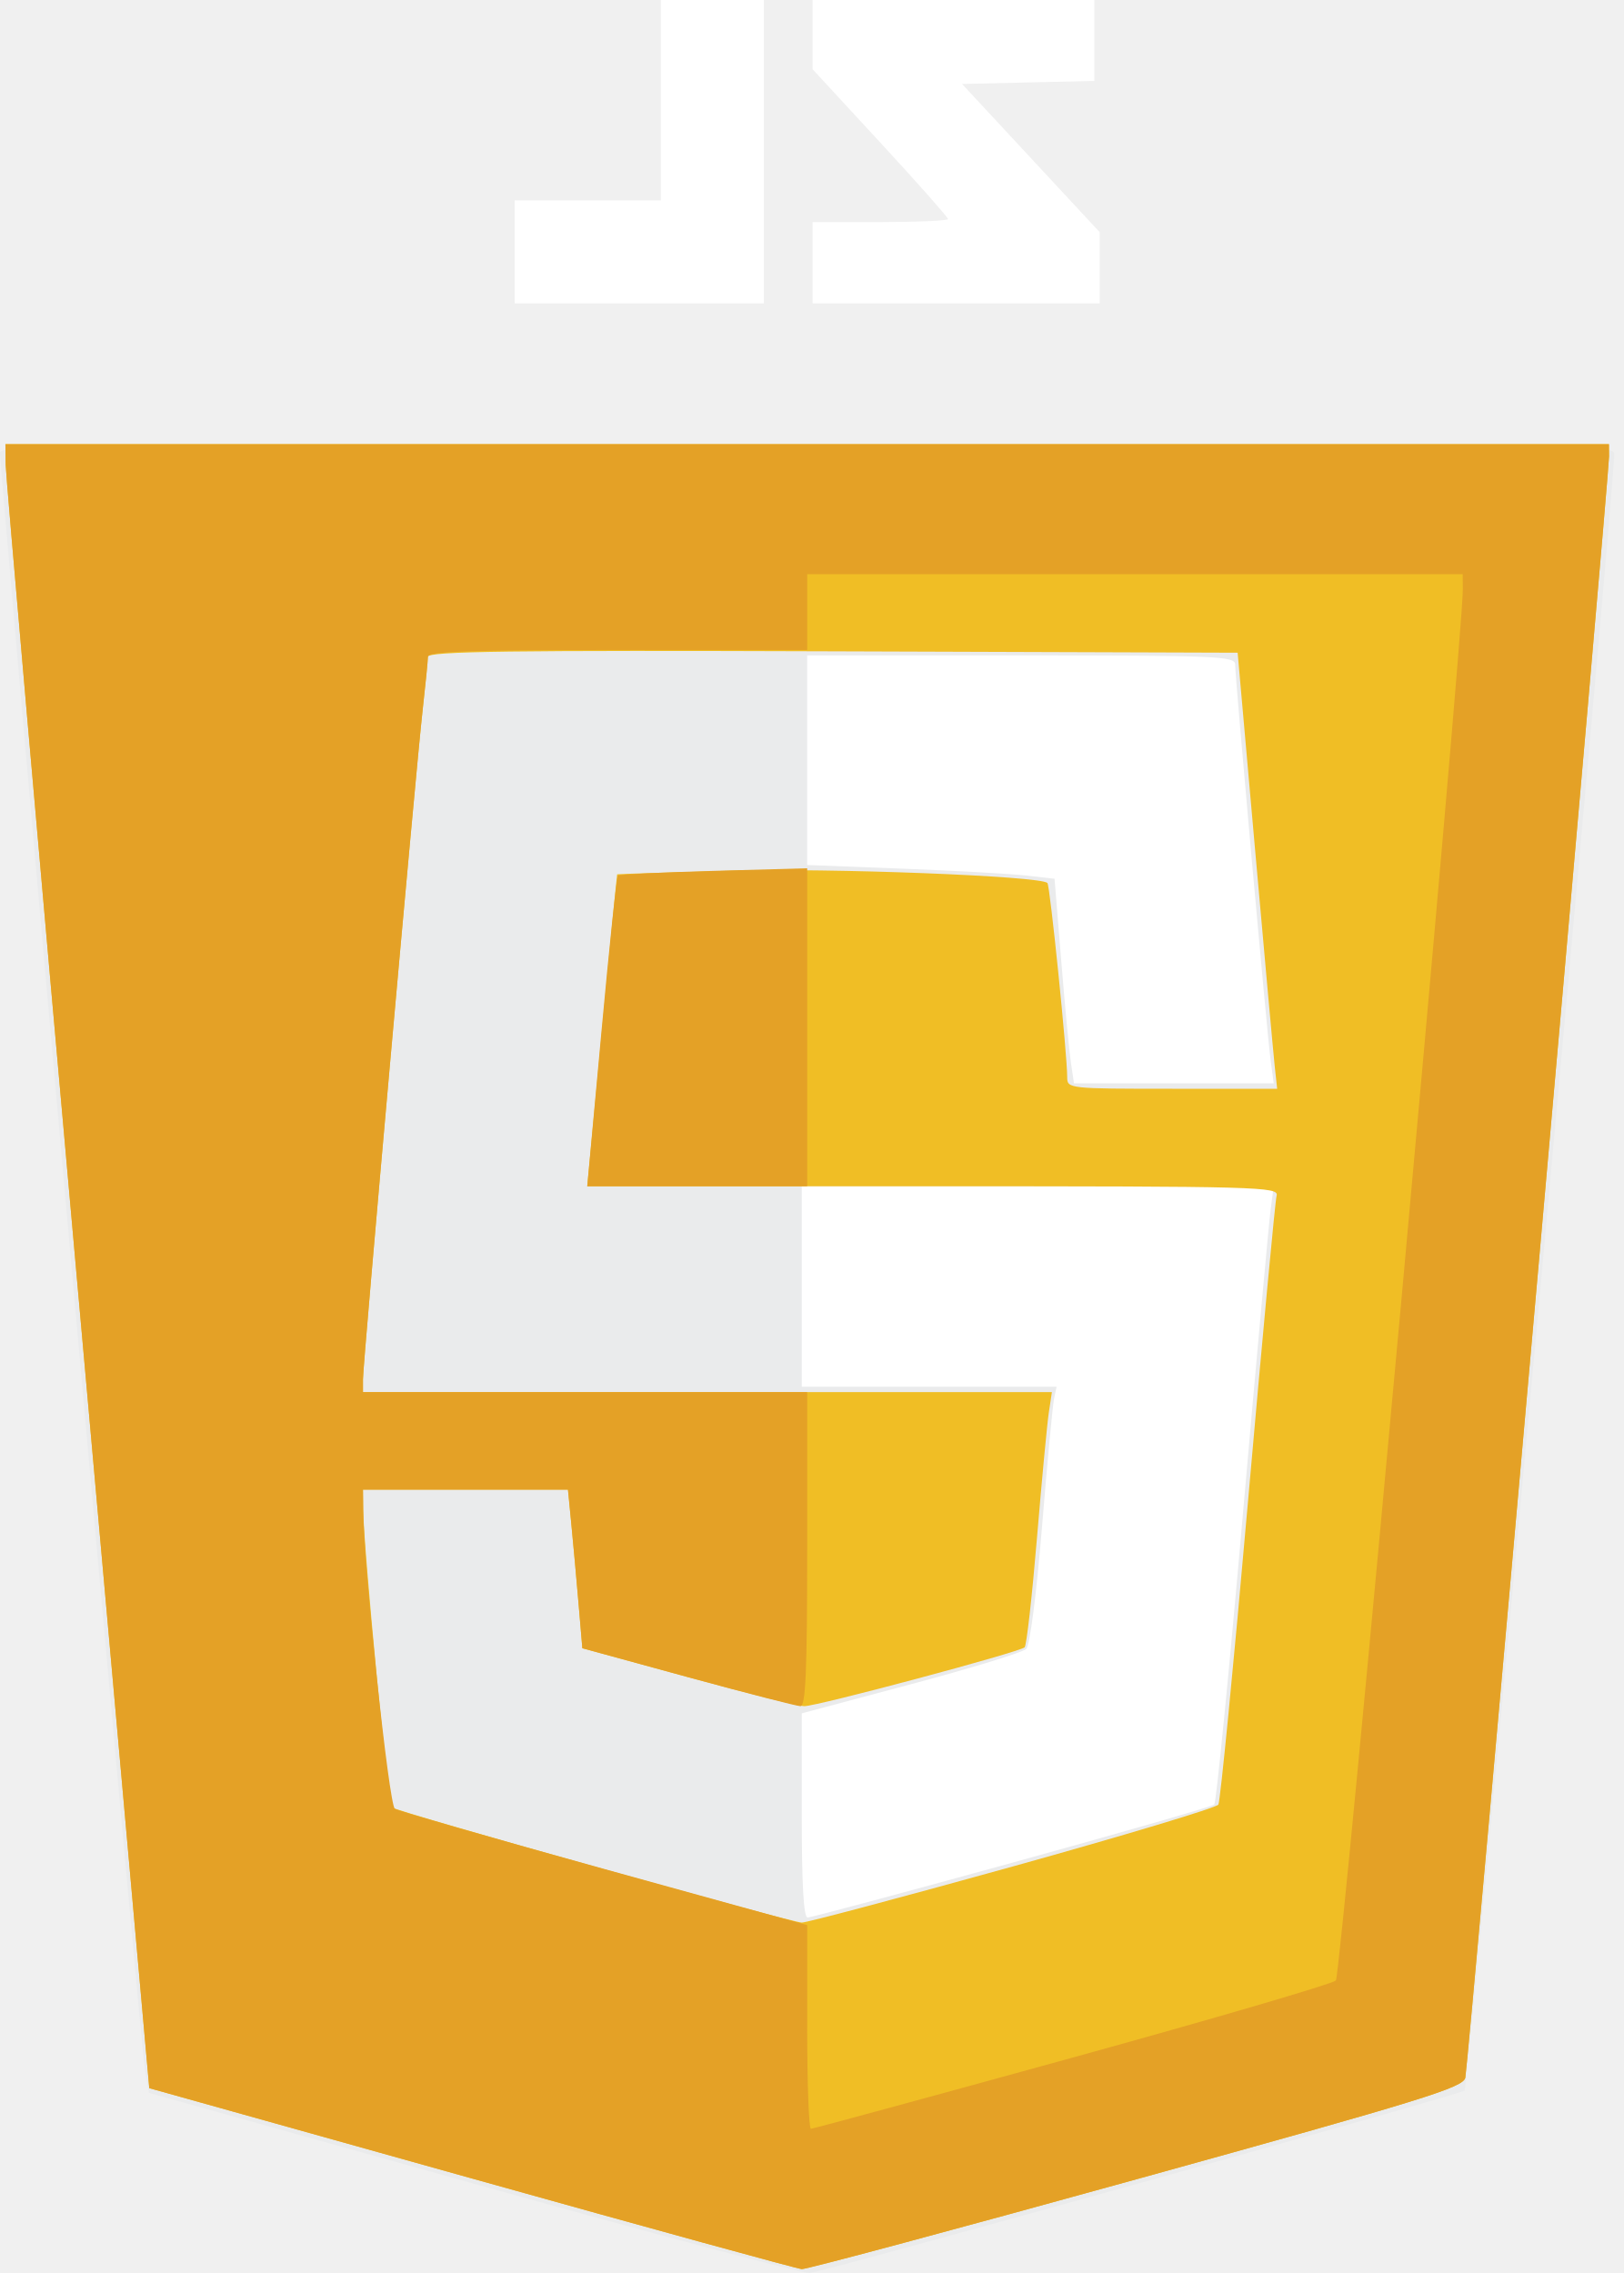
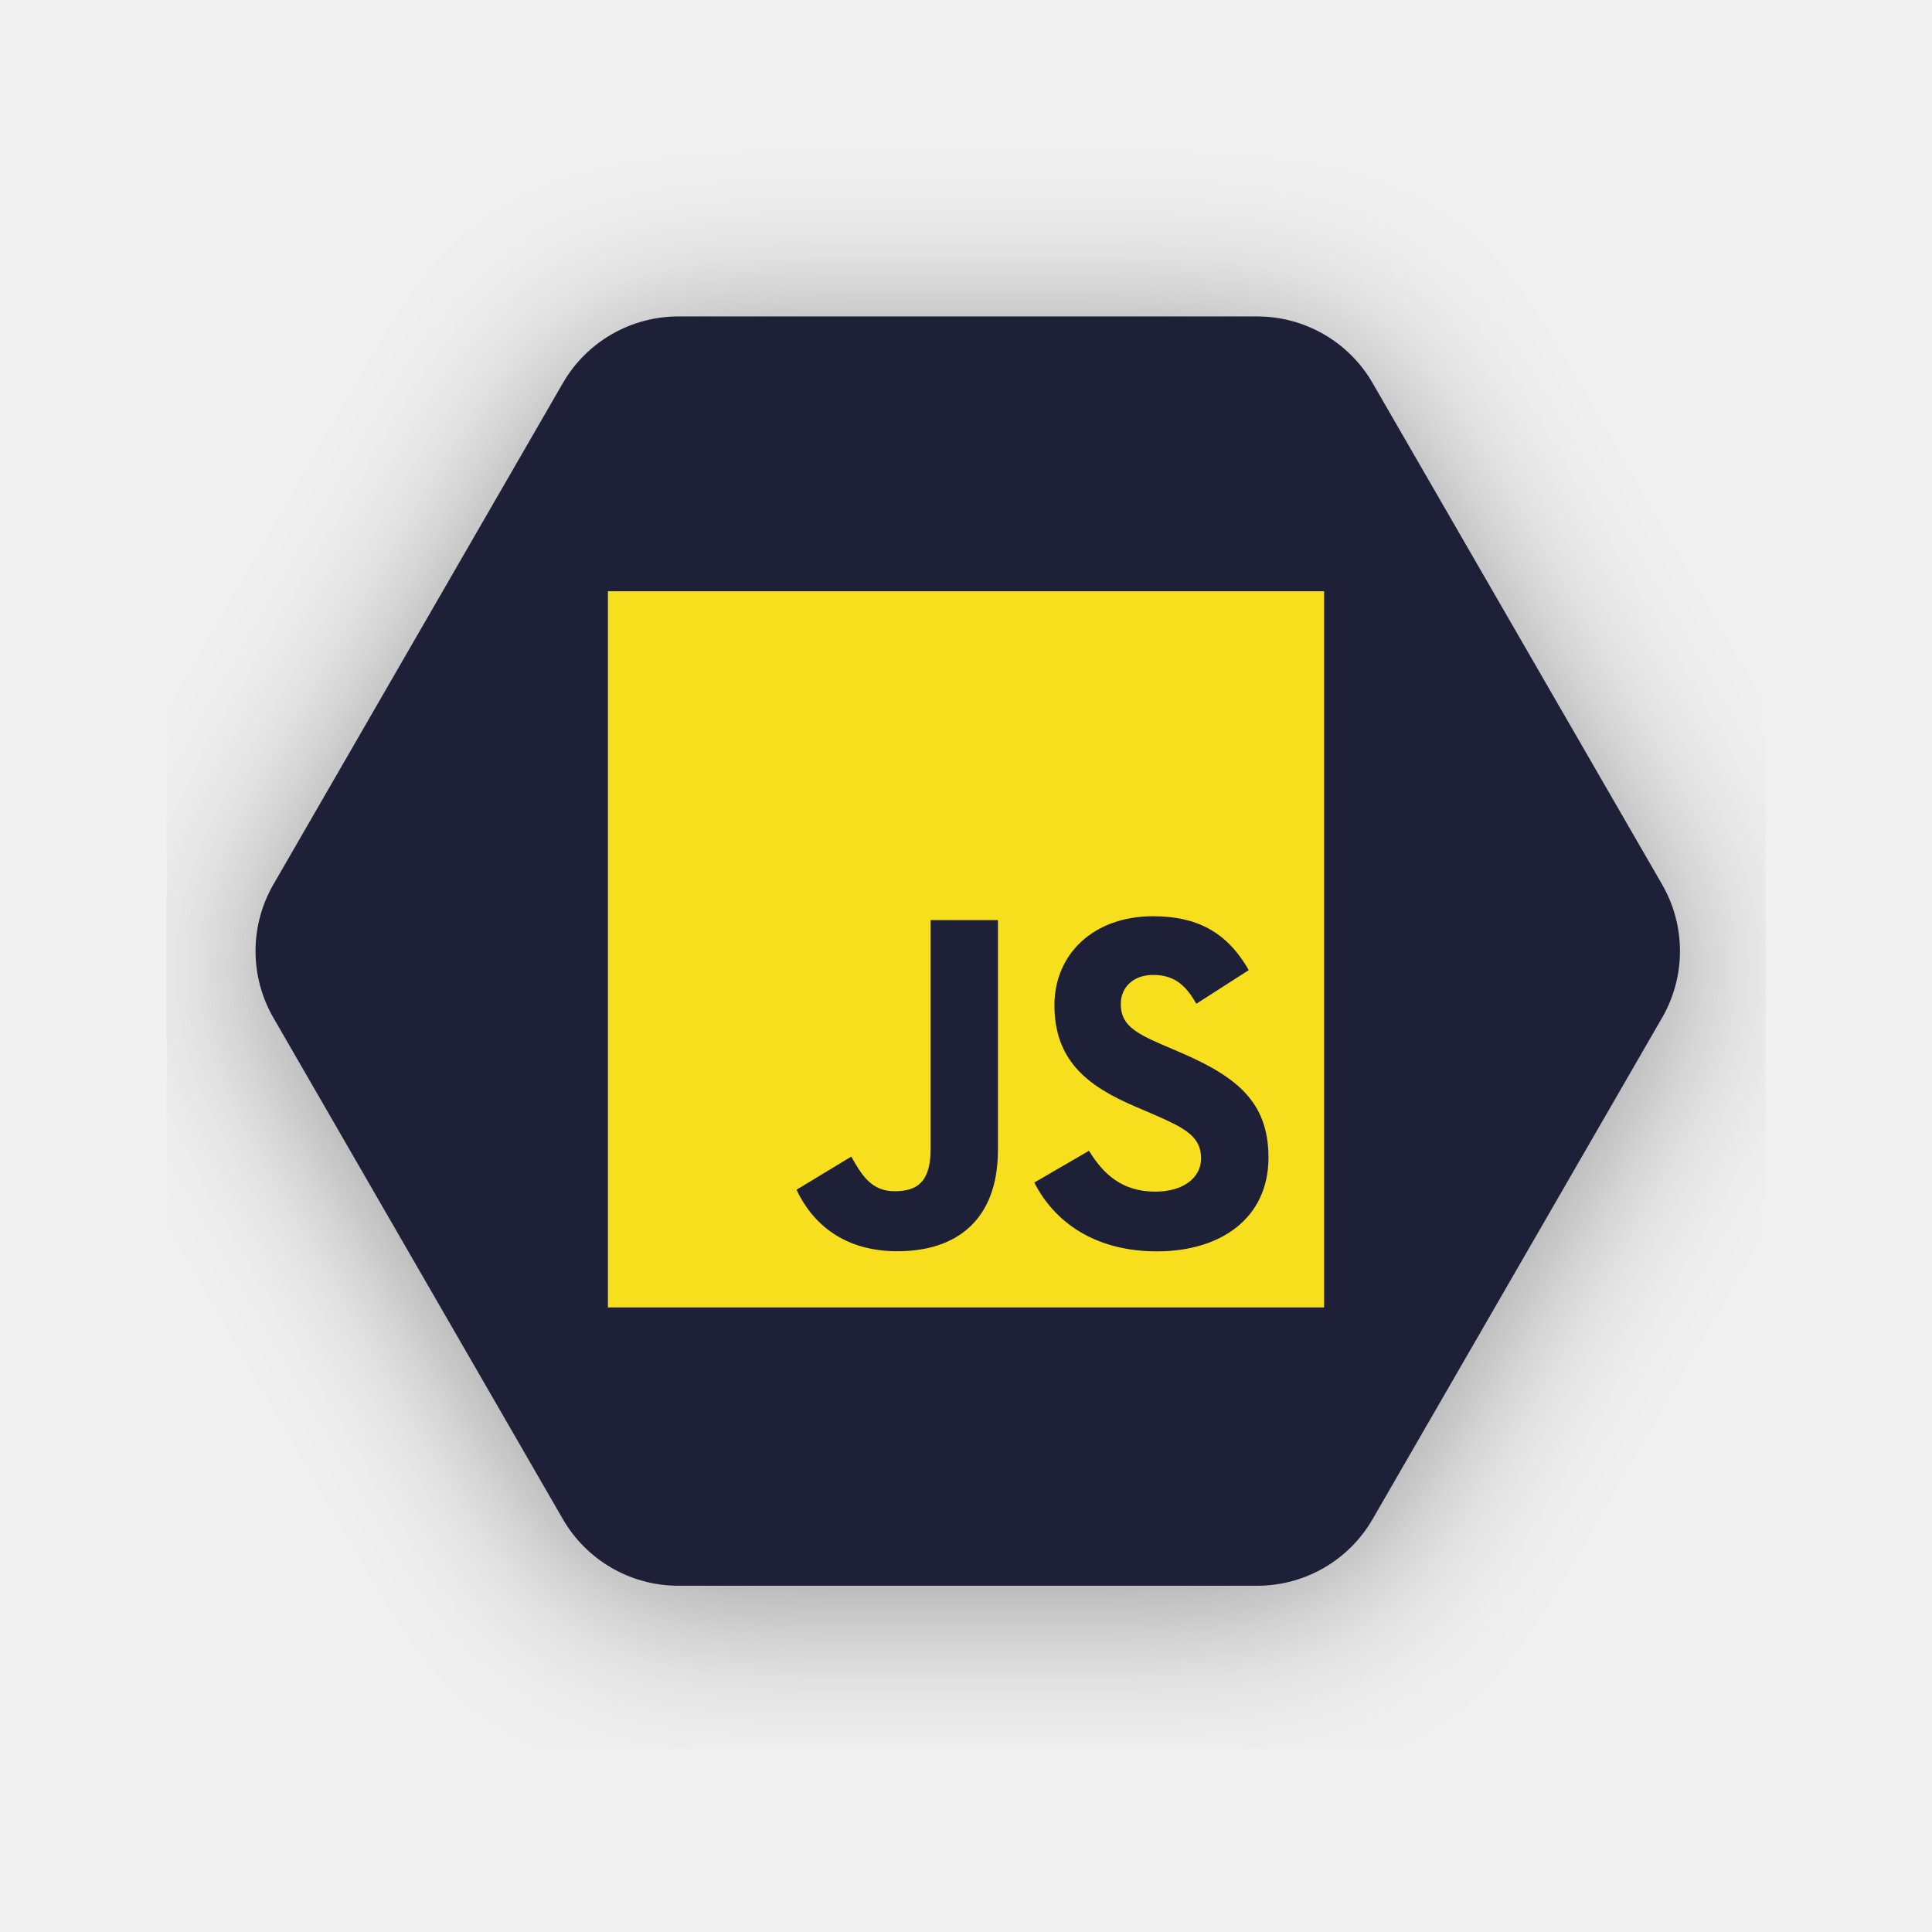
- <svg xmlns="http://www.w3.org/2000/svg" width="80" height="112" viewBox="0 0 80 112" fill="none">
-   <g clip-path="url(#clip0)">
-     <path d="M0.267 21.886L0.279 22.887C0.286 23.437 1.881 41.664 3.824 63.39L7.355 102.892L23.229 107.336C31.959 109.78 39.282 111.793 39.502 111.808C39.722 111.823 47.142 109.831 55.99 107.381C70.177 103.453 72.092 102.862 72.194 102.375C72.336 101.698 79.283 23.325 79.276 22.486L79.271 21.886H39.769H0.267Z" fill="white" />
-     <path d="M23.354 107.602L7.34 103.126L7.131 101.941C6.945 100.888 0 23.324 0 22.299C0 21.928 4.055 21.886 39.769 21.886C77.467 21.886 79.537 21.91 79.535 22.353C79.522 24.266 72.334 102.857 72.157 103.013C71.934 103.211 40.938 111.846 39.902 111.999C39.609 112.043 32.162 110.064 23.354 107.602ZM49.867 91.785C55.249 90.301 59.731 89.01 59.826 88.916C59.921 88.822 60.551 82.44 61.225 74.733C61.9 67.026 62.521 60.21 62.604 59.587L62.755 58.452H51.129H39.502V63.39V68.328H45.779H52.057L51.932 68.928C51.863 69.258 51.596 72.097 51.339 75.236C51.066 78.562 50.742 81.071 50.563 81.25C50.394 81.419 47.836 82.202 44.879 82.99L39.502 84.424V89.454C39.502 92.887 39.594 94.484 39.791 94.484C39.95 94.484 44.484 93.27 49.867 91.785ZM62.602 52.247C62.426 50.939 60.854 33.397 60.854 32.736C60.854 32.334 59.93 32.295 50.312 32.295H39.769V37.459V42.622L44.506 42.805C47.112 42.905 49.854 43.058 50.6 43.145L51.956 43.301L52.286 47.34C52.467 49.562 52.682 51.83 52.765 52.38L52.915 53.381H57.835H62.755L62.602 52.247Z" fill="#EAEBEC" />
-     <path d="M23.228 107.336L7.355 102.892L3.824 63.39C1.881 41.664 0.286 23.438 0.279 22.887L0.267 21.886H39.769H79.271L79.276 22.487C79.283 23.325 72.335 101.698 72.194 102.376C72.092 102.862 70.177 103.454 55.99 107.382C47.142 109.832 39.722 111.824 39.502 111.808C39.282 111.793 31.959 109.78 23.229 107.336H23.228ZM49.879 91.974C55.366 90.448 59.933 89.074 60.028 88.92C60.123 88.766 60.779 82.058 61.485 74.013C62.191 65.969 62.826 59.176 62.897 58.919C63.018 58.478 62.085 58.452 45.979 58.452H28.933L29.659 50.779C30.058 46.558 30.394 43.094 30.406 43.081C30.418 43.068 32.919 42.988 35.965 42.904C40.96 42.766 51.26 43.164 51.605 43.508C51.733 43.637 52.58 51.946 52.58 53.08C52.58 53.64 52.656 53.648 57.752 53.648H62.924L62.802 52.514C62.735 51.89 62.297 47.055 61.828 41.771L60.977 32.162L41.031 32.094C25.163 32.039 21.085 32.094 21.083 32.361C21.082 32.545 20.966 33.717 20.825 34.965C20.484 37.984 17.883 67.158 17.883 67.963V68.595H34.855H51.827L51.675 69.596C51.592 70.146 51.328 72.938 51.089 75.801C50.85 78.664 50.577 81.08 50.483 81.17C50.234 81.409 40.25 84.076 39.627 84.07C39.338 84.067 36.76 83.424 33.897 82.64L28.692 81.216L28.501 78.975C28.396 77.743 28.237 75.984 28.146 75.067L27.983 73.399H22.933H17.883L17.894 74.4C17.915 76.272 19.128 88.88 19.305 89.056C19.509 89.26 38.905 94.712 39.502 94.733C39.722 94.741 44.392 93.499 49.879 91.974H49.879Z" fill="#F0BE25" />
-     <path d="M23.228 107.336L7.355 102.892L3.824 63.39C1.881 41.664 0.286 23.438 0.279 22.887L0.267 21.886H39.769H79.271L79.276 22.487C79.283 23.325 72.335 101.698 72.194 102.376C72.092 102.862 70.177 103.454 55.99 107.382C47.142 109.832 39.722 111.824 39.502 111.808C39.282 111.793 31.959 109.78 23.229 107.336H23.228ZM52.83 101.391C59.812 99.464 65.656 97.752 65.817 97.587C66.066 97.33 72.097 31.237 72.072 29.026L72.064 28.292H55.917H39.769V30.16V32.029H30.427C23.133 32.029 21.085 32.102 21.083 32.362C21.082 32.546 20.966 33.717 20.825 34.965C20.484 37.984 17.883 67.158 17.883 67.963V68.595H28.826H39.769V76.335C39.769 82.352 39.694 84.074 39.435 84.07C39.252 84.067 36.76 83.424 33.897 82.64L28.692 81.216L28.501 78.975C28.396 77.743 28.237 75.984 28.146 75.067L27.983 73.399H22.933H17.883L17.894 74.4C17.926 77.263 19.164 88.949 19.455 89.128C19.631 89.237 24.274 90.571 29.772 92.093L39.769 94.859V99.876C39.769 102.636 39.851 104.894 39.952 104.894C40.052 104.894 45.847 103.317 52.83 101.391ZM29.631 50.85C30.014 46.669 30.381 43.201 30.444 43.144C30.508 43.086 32.633 42.981 35.165 42.911L39.769 42.783V50.618V58.452H34.351H28.933L29.631 50.85Z" fill="#E4A126" />
-     <path d="M25.356 12.411V9.875H28.959H32.562V4.938V0H35.098H37.634V7.473V14.947H31.495H25.356V12.411ZM40.036 12.945V10.943H43.372C45.207 10.943 46.708 10.875 46.708 10.792C46.708 10.71 45.207 9.014 43.372 7.026L40.036 3.41V1.705V0H46.975H53.915V1.994V3.987L50.657 4.062L47.399 4.137L50.79 7.789L54.182 11.441V13.194V14.947H47.109H40.036V12.945Z" fill="white" />
+ <svg xmlns="http://www.w3.org/2000/svg" width="232" height="232" viewBox="0 0 232 232" fill="none">
+   <g clip-path="url(#clip0)" filter="url(#filter0_d)">
+     <path d="M67.591 46C70.45 41.05 75.732 38 81.448 38L150.973 38C156.689 38 161.971 41.05 164.829 46L199.591 106.21C202.45 111.161 202.45 117.26 199.591 122.21L164.829 182.42C161.971 187.371 156.689 190.42 150.973 190.42L81.448 190.42C75.732 190.42 70.45 187.371 67.591 182.42L32.829 122.21C29.971 117.26 29.971 111.161 32.829 106.21L67.591 46Z" fill="#1D2037" />
+     <g clip-path="url(#clip1)">
+       <path fill-rule="evenodd" clip-rule="evenodd" d="M73 71H159V157H73V71ZM138.742 143.095C134.756 143.095 132.502 141.016 130.77 138.188L124.203 142.003C126.575 146.691 131.424 150.267 138.929 150.267C146.605 150.267 152.321 146.281 152.321 139.006C152.321 132.257 148.444 129.255 141.578 126.31L139.557 125.445C136.09 123.943 134.588 122.962 134.588 120.537C134.588 118.576 136.089 117.074 138.456 117.074C140.776 117.074 142.271 118.053 143.657 120.537L149.95 116.497C147.288 111.815 143.594 110.026 138.456 110.026C131.238 110.026 126.62 114.64 126.62 120.701C126.62 127.281 130.494 130.393 136.326 132.878L138.346 133.745C142.032 135.357 144.23 136.338 144.23 139.109C144.23 141.422 142.091 143.095 138.742 143.095ZM107.423 143.045C104.647 143.045 103.492 141.141 102.222 138.888L95.644 142.871C97.55 146.904 101.297 150.252 107.767 150.252C114.928 150.252 119.835 146.444 119.835 138.076V110.488H111.753V137.967C111.753 142.006 110.078 143.045 107.423 143.045Z" fill="#F7DF1E" />
+     </g>
  </g>
  <defs>
+     <filter id="filter0_d" x="0" y="0" width="232" height="232" filterUnits="userSpaceOnUse" color-interpolation-filters="sRGB">
+       <feFlood flood-opacity="0" result="BackgroundImageFix" />
+       <feColorMatrix in="SourceAlpha" type="matrix" values="0 0 0 0 0 0 0 0 0 0 0 0 0 0 0 0 0 0 127 0" />
+       <feOffset dy="2" />
+       <feGaussianBlur stdDeviation="10" />
+       <feColorMatrix type="matrix" values="0 0 0 0 0 0 0 0 0 0 0 0 0 0 0 0 0 0 0.375 0" />
+       <feBlend mode="normal" in2="BackgroundImageFix" result="effect1_dropShadow" />
+       <feBlend mode="normal" in="SourceGraphic" in2="effect1_dropShadow" result="shape" />
+     </filter>
    <clipPath id="clip0">
-       <rect width="79.535" height="112" fill="white" />
+       <rect width="192" height="192" fill="white" transform="translate(20 18)" />
+     </clipPath>
+     <clipPath id="clip1">
+       <rect width="86" height="86" fill="white" transform="translate(73 71)" />
    </clipPath>
  </defs>
</svg>
